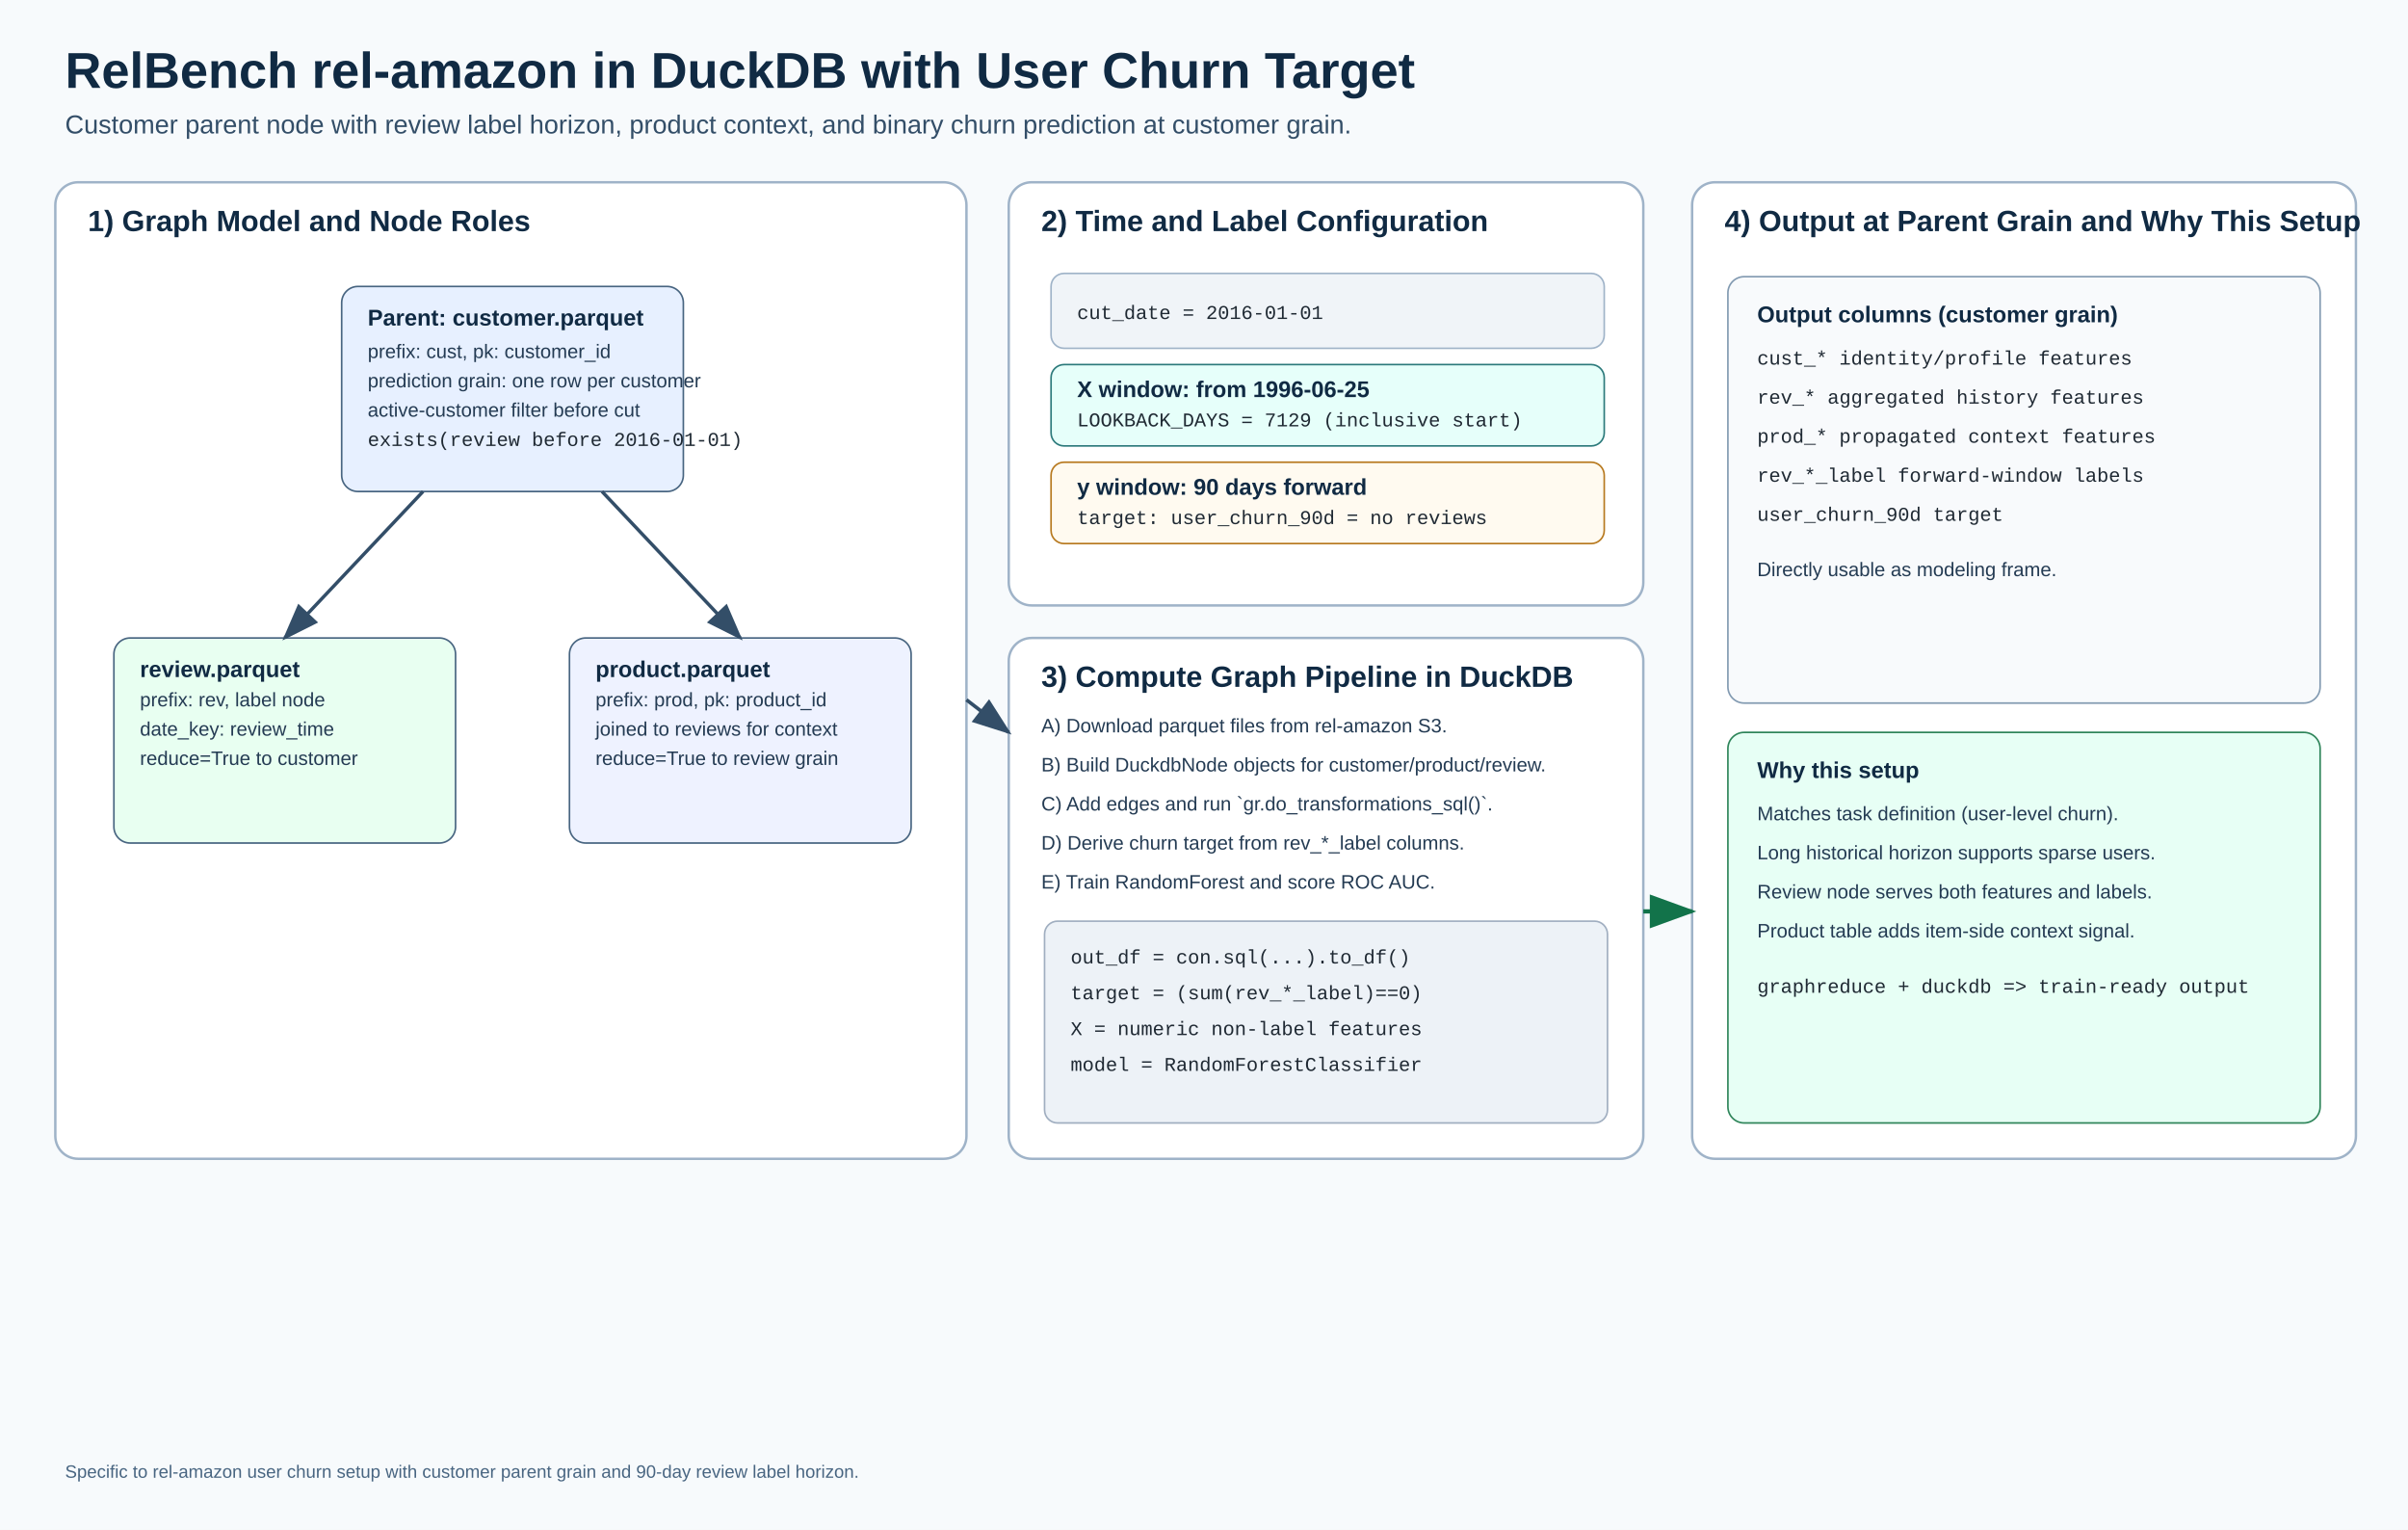
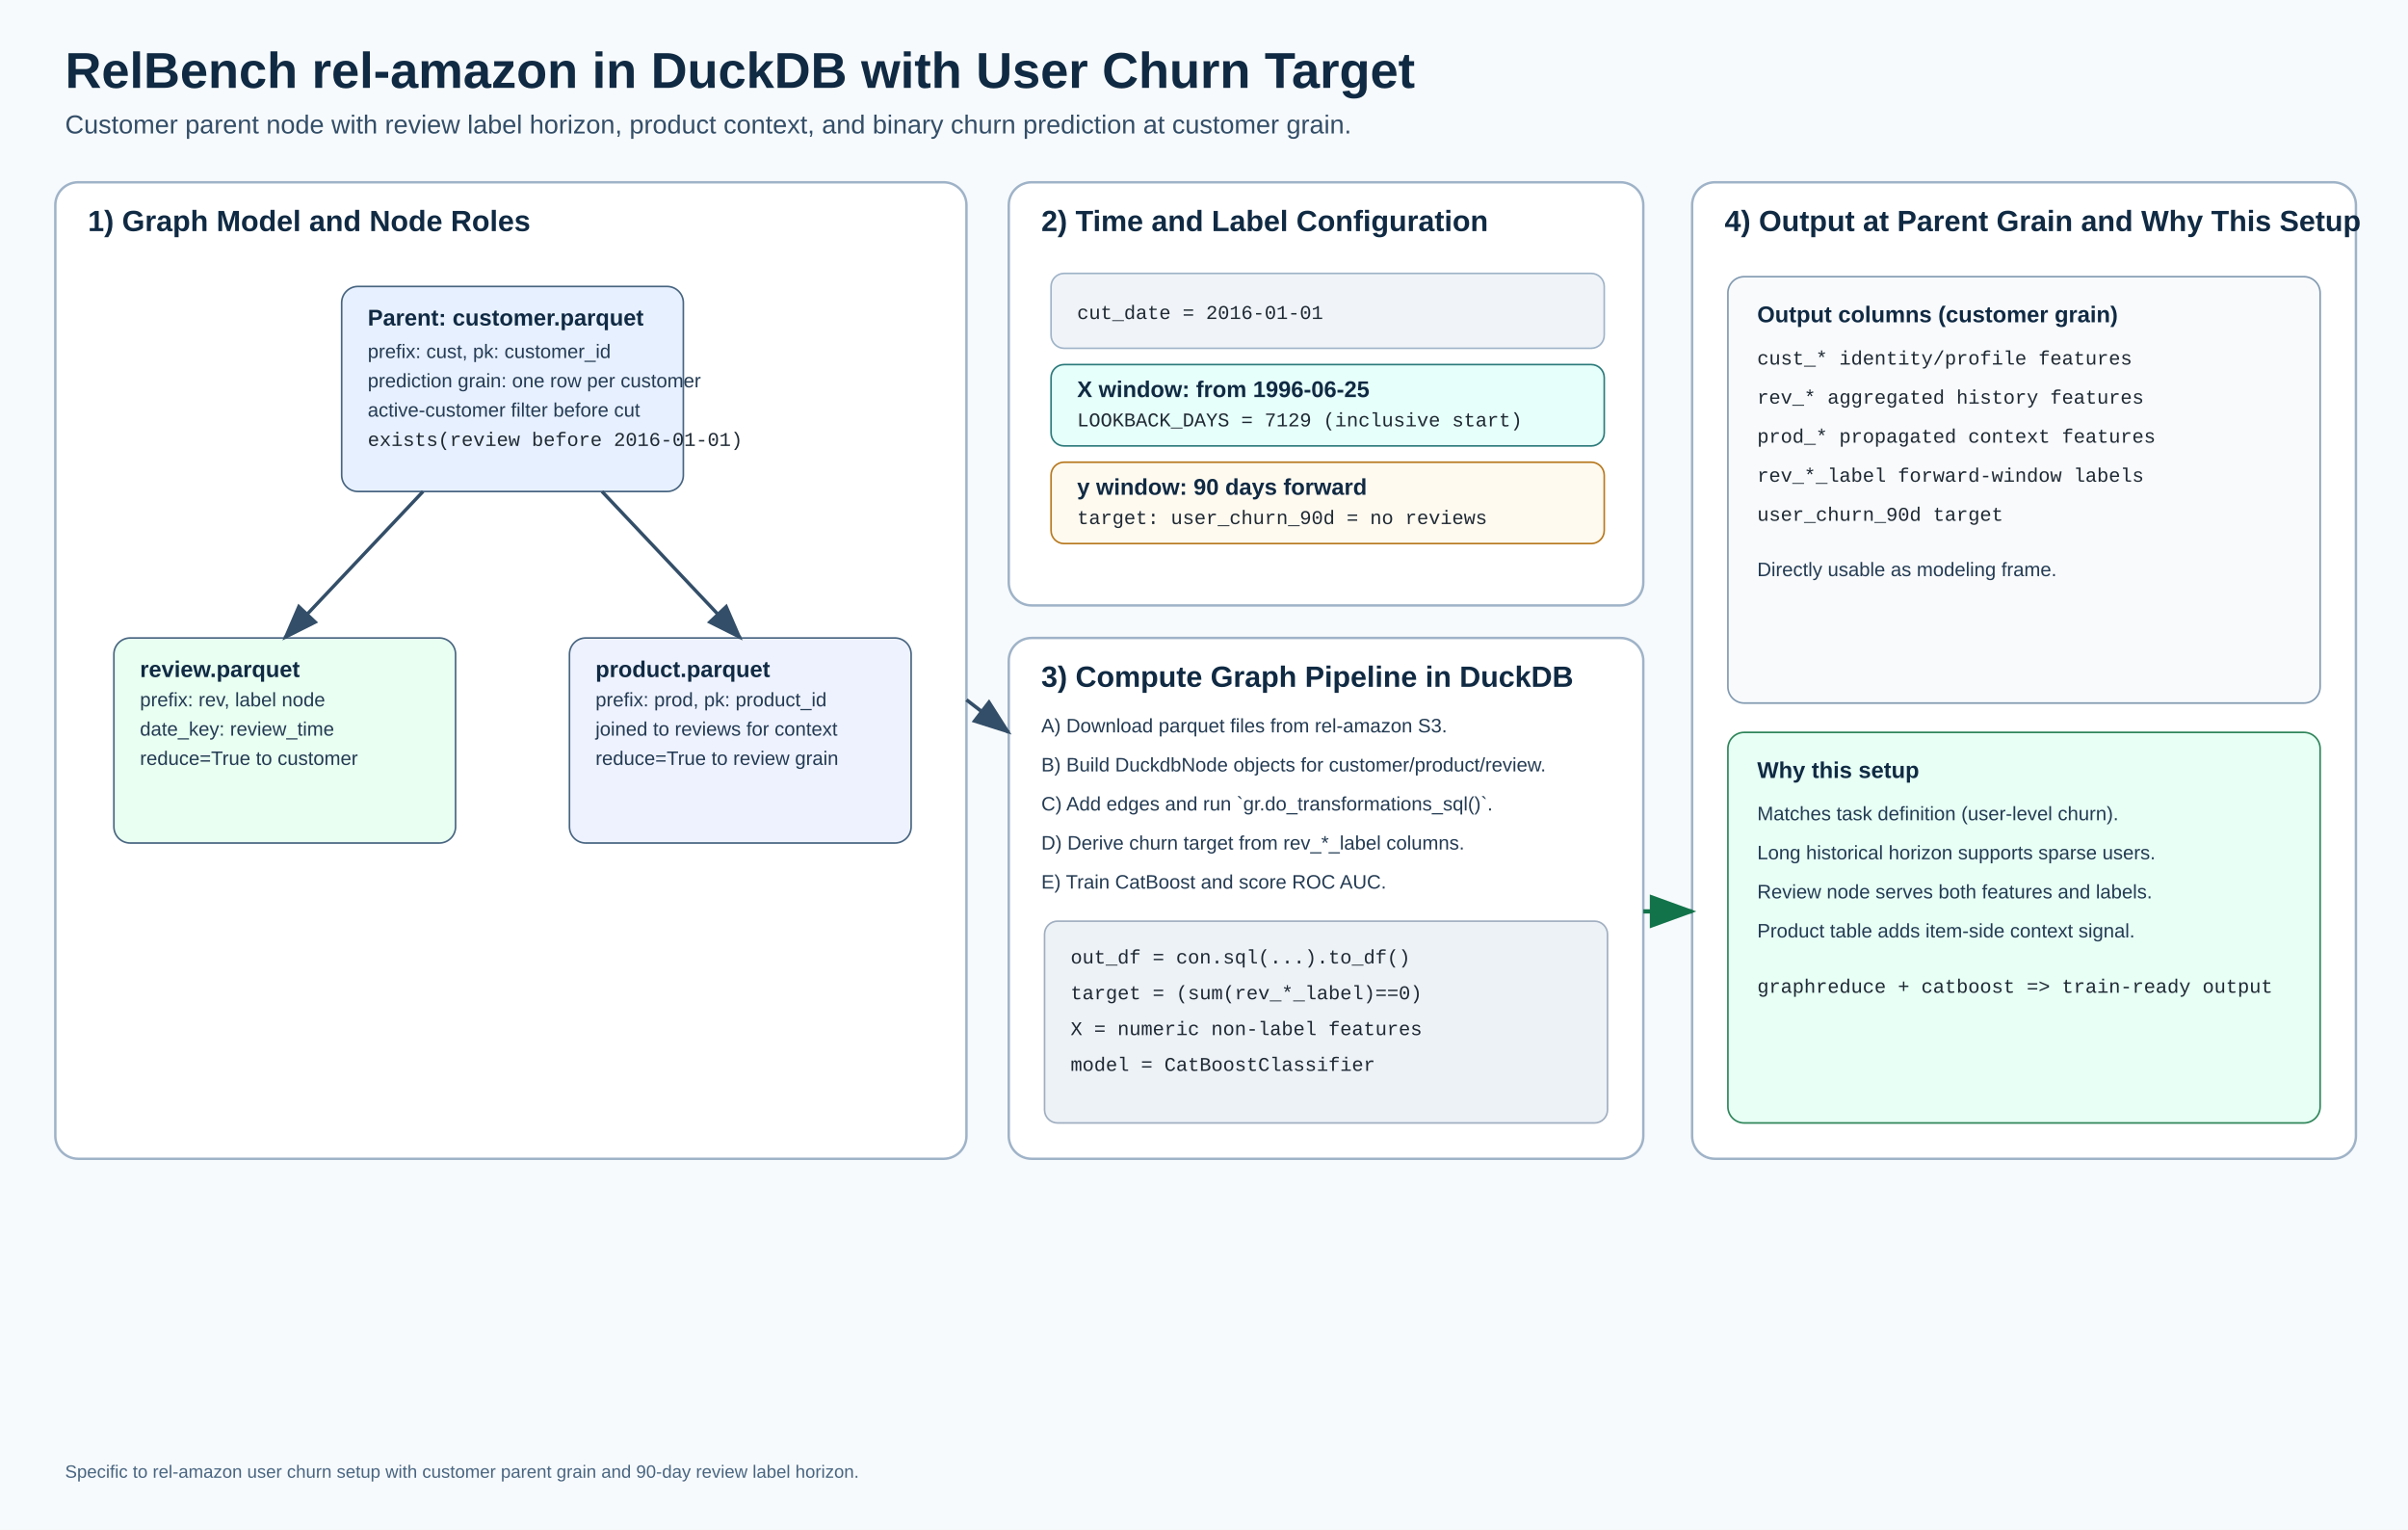
<svg xmlns="http://www.w3.org/2000/svg" width="1480" height="940" viewBox="0 0 1480 940">
  <defs>
    <style>
      .title { font: 700 31px Arial, sans-serif; fill: #102a43; }
      .subtitle { font: 500 16px Arial, sans-serif; fill: #334e68; }
      .section { font: 700 18px Arial, sans-serif; fill: #102a43; }
      .label { font: 700 14px Arial, sans-serif; fill: #102a43; }
      .text { font: 12px Arial, sans-serif; fill: #243b53; }
      .small { font: 11px Arial, sans-serif; fill: #486581; }
      .mono { font: 12px "Courier New", monospace; fill: #1f2933; }
    </style>
    <marker id="arrow" markerWidth="12" markerHeight="12" refX="10" refY="4" orient="auto" markerUnits="strokeWidth">
      <path d="M0,0 L11,4 L0,8 z" fill="#334e68" />
    </marker>
    <marker id="arrowGreen" markerWidth="12" markerHeight="12" refX="10" refY="4" orient="auto" markerUnits="strokeWidth">
      <path d="M0,0 L11,4 L0,8 z" fill="#12734a" />
    </marker>
  </defs>
  <rect x="0" y="0" width="1480" height="940" fill="#f7fafc" />
  <text x="40" y="54" class="title">RelBench rel-amazon in DuckDB with User Churn Target</text>
  <text x="40" y="82" class="subtitle">Customer parent node with review label horizon, product context, and binary churn prediction at customer grain.</text>
  <rect x="34" y="112" width="560" height="600" rx="14" fill="#ffffff" stroke="#9fb3c8" stroke-width="1.5" />
  <text x="54" y="142" class="section">1) Graph Model and Node Roles</text>
  <rect x="210" y="176" width="210" height="126" rx="10" fill="#e7f0ff" stroke="#486581" />
  <text x="226" y="200" class="label">Parent: customer.parquet</text>
  <text x="226" y="220" class="text">prefix: cust, pk: customer_id</text>
  <text x="226" y="238" class="text">prediction grain: one row per customer</text>
  <text x="226" y="256" class="text">active-customer filter before cut</text>
  <text x="226" y="274" class="mono">exists(review before 2016-01-01)</text>
  <rect x="70" y="392" width="210" height="126" rx="10" fill="#e8fff1" stroke="#486581" />
  <text x="86" y="416" class="label">review.parquet</text>
  <text x="86" y="434" class="text">prefix: rev, label node</text>
  <text x="86" y="452" class="text">date_key: review_time</text>
  <text x="86" y="470" class="text">reduce=True to customer</text>
  <rect x="350" y="392" width="210" height="126" rx="10" fill="#eef2ff" stroke="#486581" />
  <text x="366" y="416" class="label">product.parquet</text>
  <text x="366" y="434" class="text">prefix: prod, pk: product_id</text>
  <text x="366" y="452" class="text">joined to reviews for context</text>
  <text x="366" y="470" class="text">reduce=True to review grain</text>
  <line x1="260" y1="302" x2="175" y2="392" stroke="#334e68" stroke-width="2.1" marker-end="url(#arrow)" />
  <line x1="370" y1="302" x2="455" y2="392" stroke="#334e68" stroke-width="2.1" marker-end="url(#arrow)" />
  <rect x="620" y="112" width="390" height="260" rx="14" fill="#ffffff" stroke="#9fb3c8" stroke-width="1.5" />
  <text x="640" y="142" class="section">2) Time and Label Configuration</text>
  <rect x="646" y="168" width="340" height="46" rx="8" fill="#f0f4f8" stroke="#9fb3c8" />
  <text x="662" y="196" class="mono">cut_date = 2016-01-01</text>
  <rect x="646" y="224" width="340" height="50" rx="8" fill="#e6fffa" stroke="#2c7a7b" />
  <text x="662" y="244" class="label">X window: from 1996-06-25</text>
  <text x="662" y="262" class="mono">LOOKBACK_DAYS = 7129 (inclusive start)</text>
  <rect x="646" y="284" width="340" height="50" rx="8" fill="#fffaf0" stroke="#b7791f" />
  <text x="662" y="304" class="label">y window: 90 days forward</text>
  <text x="662" y="322" class="mono">target: user_churn_90d = no reviews</text>
  <rect x="620" y="392" width="390" height="320" rx="14" fill="#ffffff" stroke="#9fb3c8" stroke-width="1.5" />
  <text x="640" y="422" class="section">3) Compute Graph Pipeline in DuckDB</text>
  <text x="640" y="450" class="text">A) Download parquet files from rel-amazon S3.</text>
  <text x="640" y="474" class="text">B) Build DuckdbNode objects for customer/product/review.</text>
  <text x="640" y="498" class="text">C) Add edges and run `gr.do_transformations_sql()`.</text>
  <text x="640" y="522" class="text">D) Derive churn target from rev_*_label columns.</text>
-   <text x="640" y="546" class="text">E) Train RandomForest and score ROC AUC.</text>
+   <text x="640" y="546" class="text">E) Train CatBoost and score ROC AUC.</text>
  <rect x="642" y="566" width="346" height="124" rx="8" fill="#edf2f7" stroke="#a0aec0" />
  <text x="658" y="592" class="mono">out_df = con.sql(...).to_df()</text>
  <text x="658" y="614" class="mono">target = (sum(rev_*_label)==0)</text>
  <text x="658" y="636" class="mono">X = numeric non-label features</text>
-   <text x="658" y="658" class="mono">model = RandomForestClassifier</text>
+   <text x="658" y="658" class="mono">model = CatBoostClassifier</text>
  <rect x="1040" y="112" width="408" height="600" rx="14" fill="#ffffff" stroke="#9fb3c8" stroke-width="1.5" />
  <text x="1060" y="142" class="section">4) Output at Parent Grain and Why This Setup</text>
  <rect x="1062" y="170" width="364" height="262" rx="10" fill="#f8fafc" stroke="#829ab1" />
  <text x="1080" y="198" class="label">Output columns (customer grain)</text>
  <text x="1080" y="224" class="mono">cust_* identity/profile features</text>
  <text x="1080" y="248" class="mono">rev_* aggregated history features</text>
  <text x="1080" y="272" class="mono">prod_* propagated context features</text>
  <text x="1080" y="296" class="mono">rev_*_label forward-window labels</text>
  <text x="1080" y="320" class="mono">user_churn_90d target</text>
  <text x="1080" y="354" class="text">Directly usable as modeling frame.</text>
  <rect x="1062" y="450" width="364" height="240" rx="10" fill="#e7fff5" stroke="#2f855a" />
  <text x="1080" y="478" class="label">Why this setup</text>
  <text x="1080" y="504" class="text">Matches task definition (user-level churn).</text>
  <text x="1080" y="528" class="text">Long historical horizon supports sparse users.</text>
  <text x="1080" y="552" class="text">Review node serves both features and labels.</text>
  <text x="1080" y="576" class="text">Product table adds item-side context signal.</text>
-   <text x="1080" y="610" class="mono">graphreduce + duckdb =&gt; train-ready output</text>
+   <text x="1080" y="610" class="mono">graphreduce + catboost =&gt; train-ready output</text>
  <line x1="594" y1="430" x2="620" y2="450" stroke="#334e68" stroke-width="2.2" marker-end="url(#arrow)" />
  <line x1="1010" y1="560" x2="1040" y2="560" stroke="#12734a" stroke-width="2.6" marker-end="url(#arrowGreen)" />
  <text x="40" y="908" class="small">Specific to rel-amazon user churn setup with customer parent grain and 90-day review label horizon.</text>
</svg>
